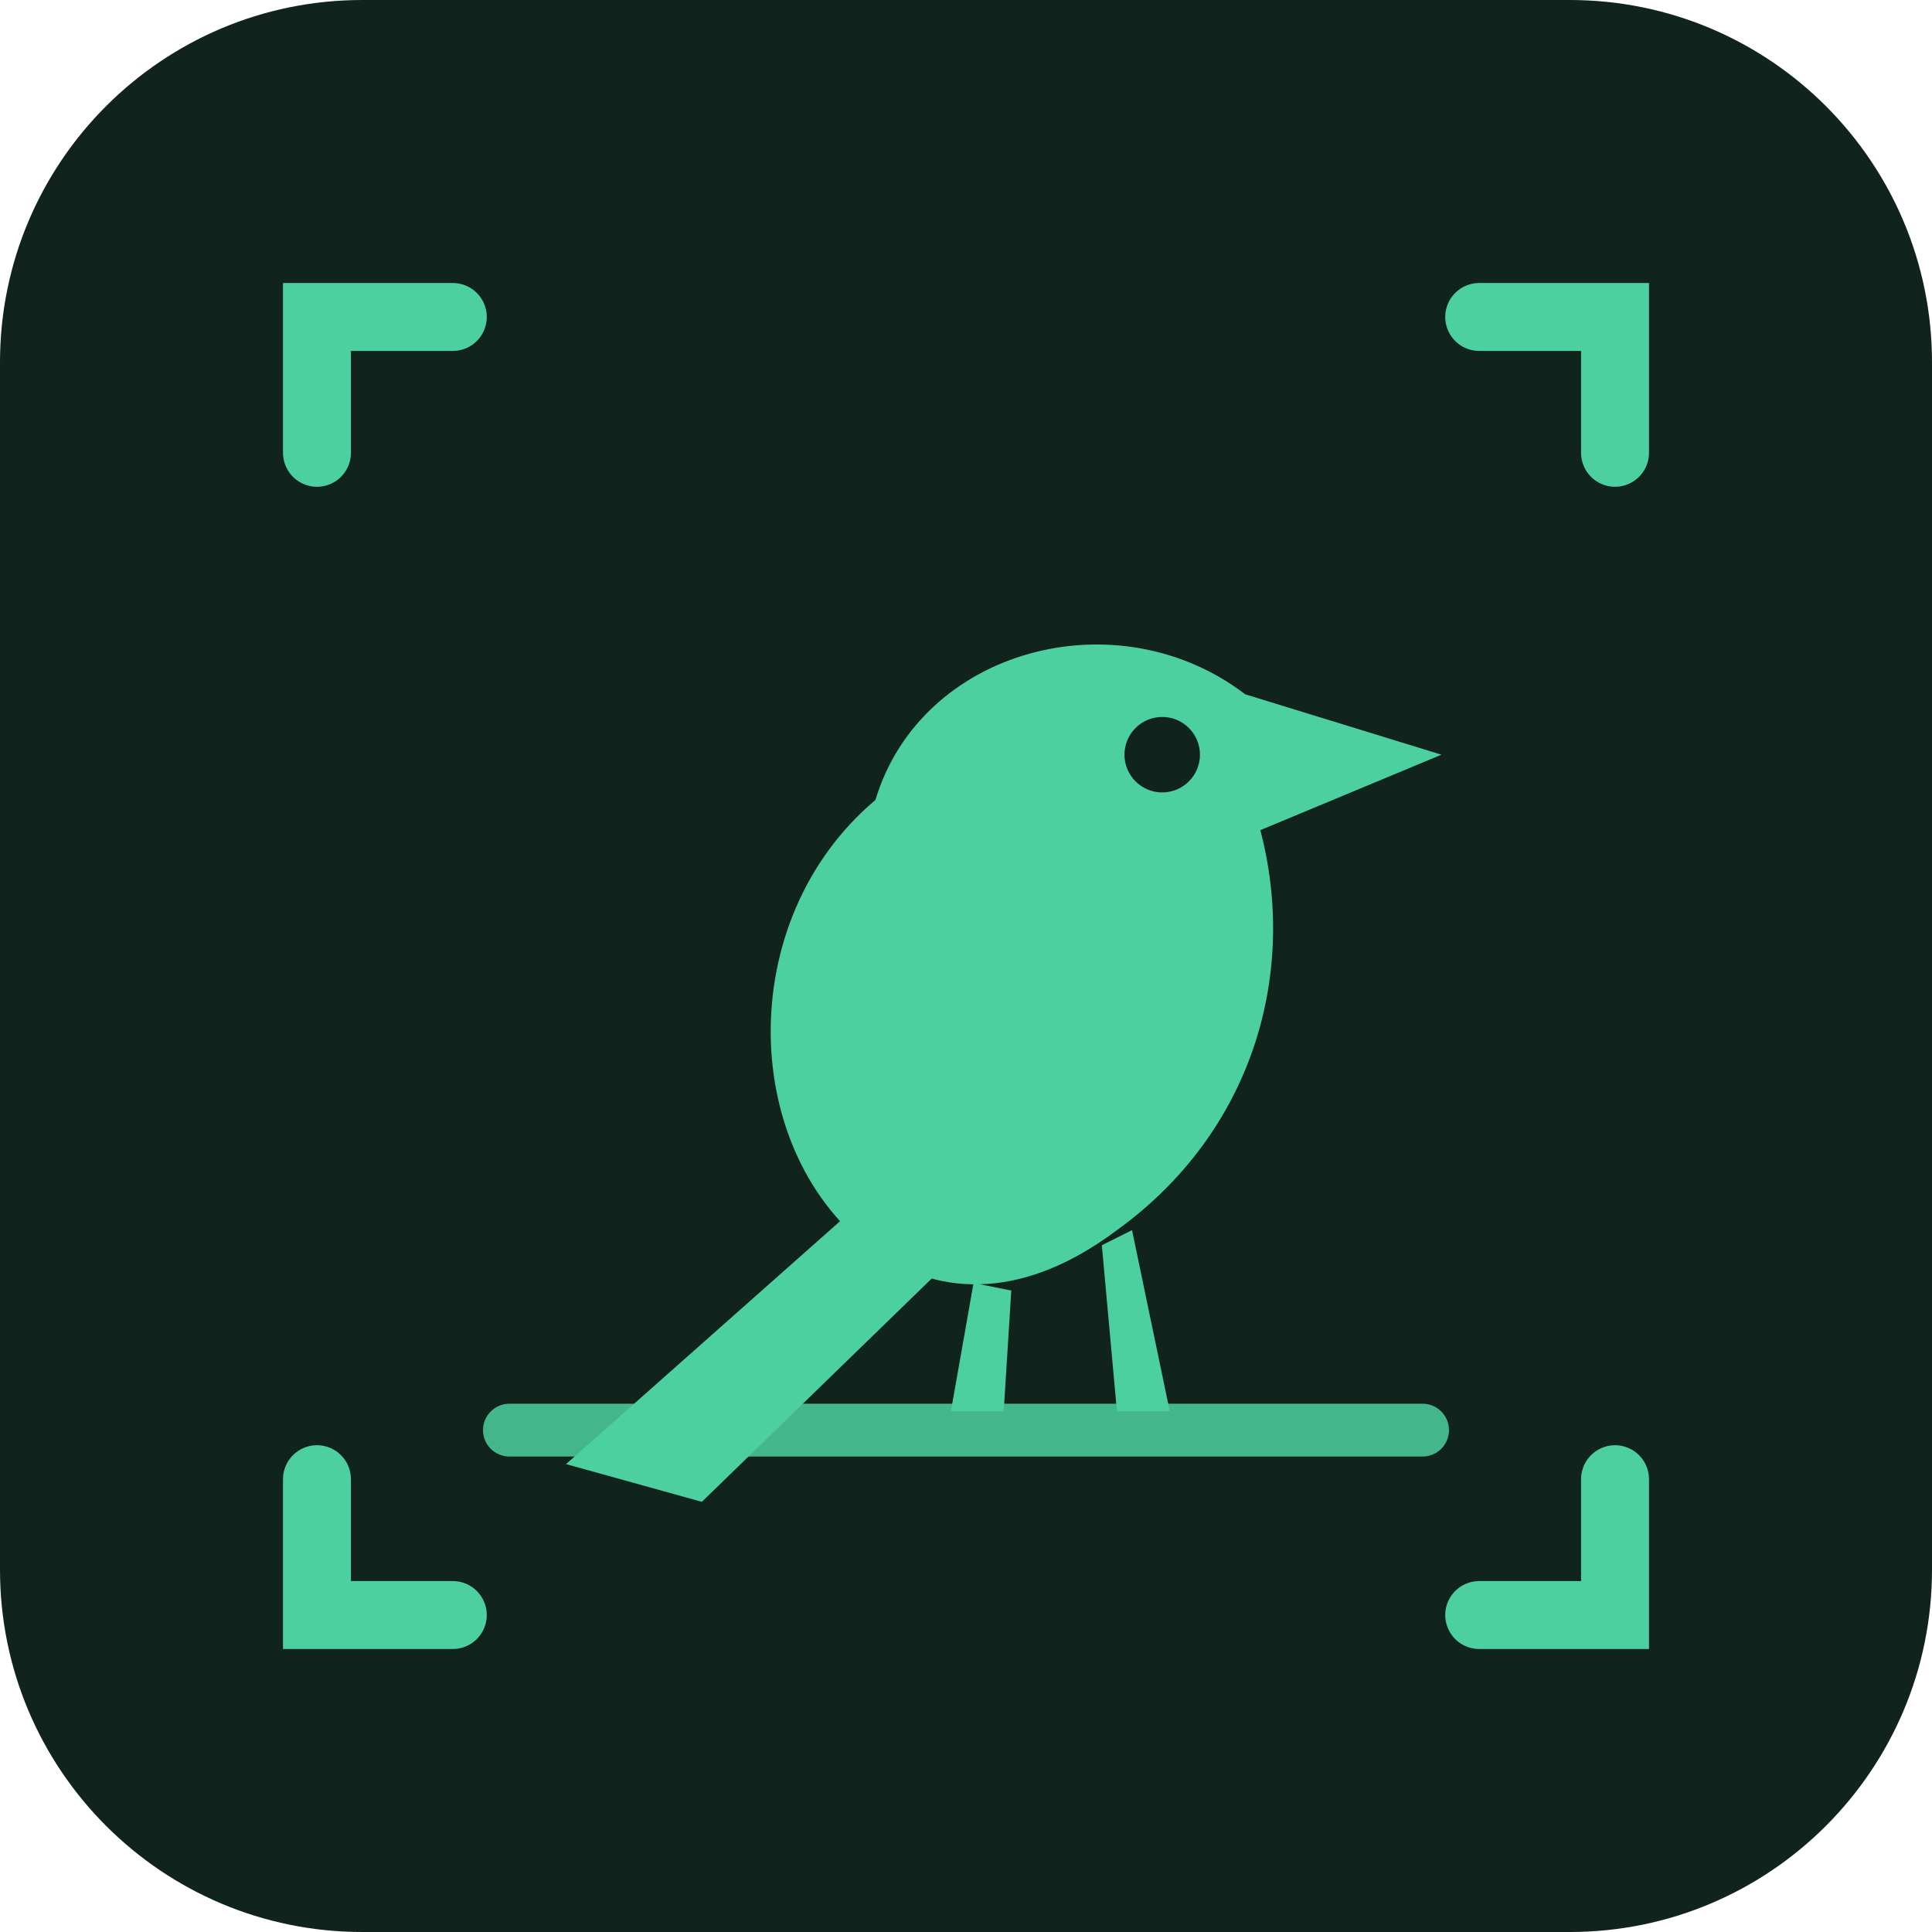
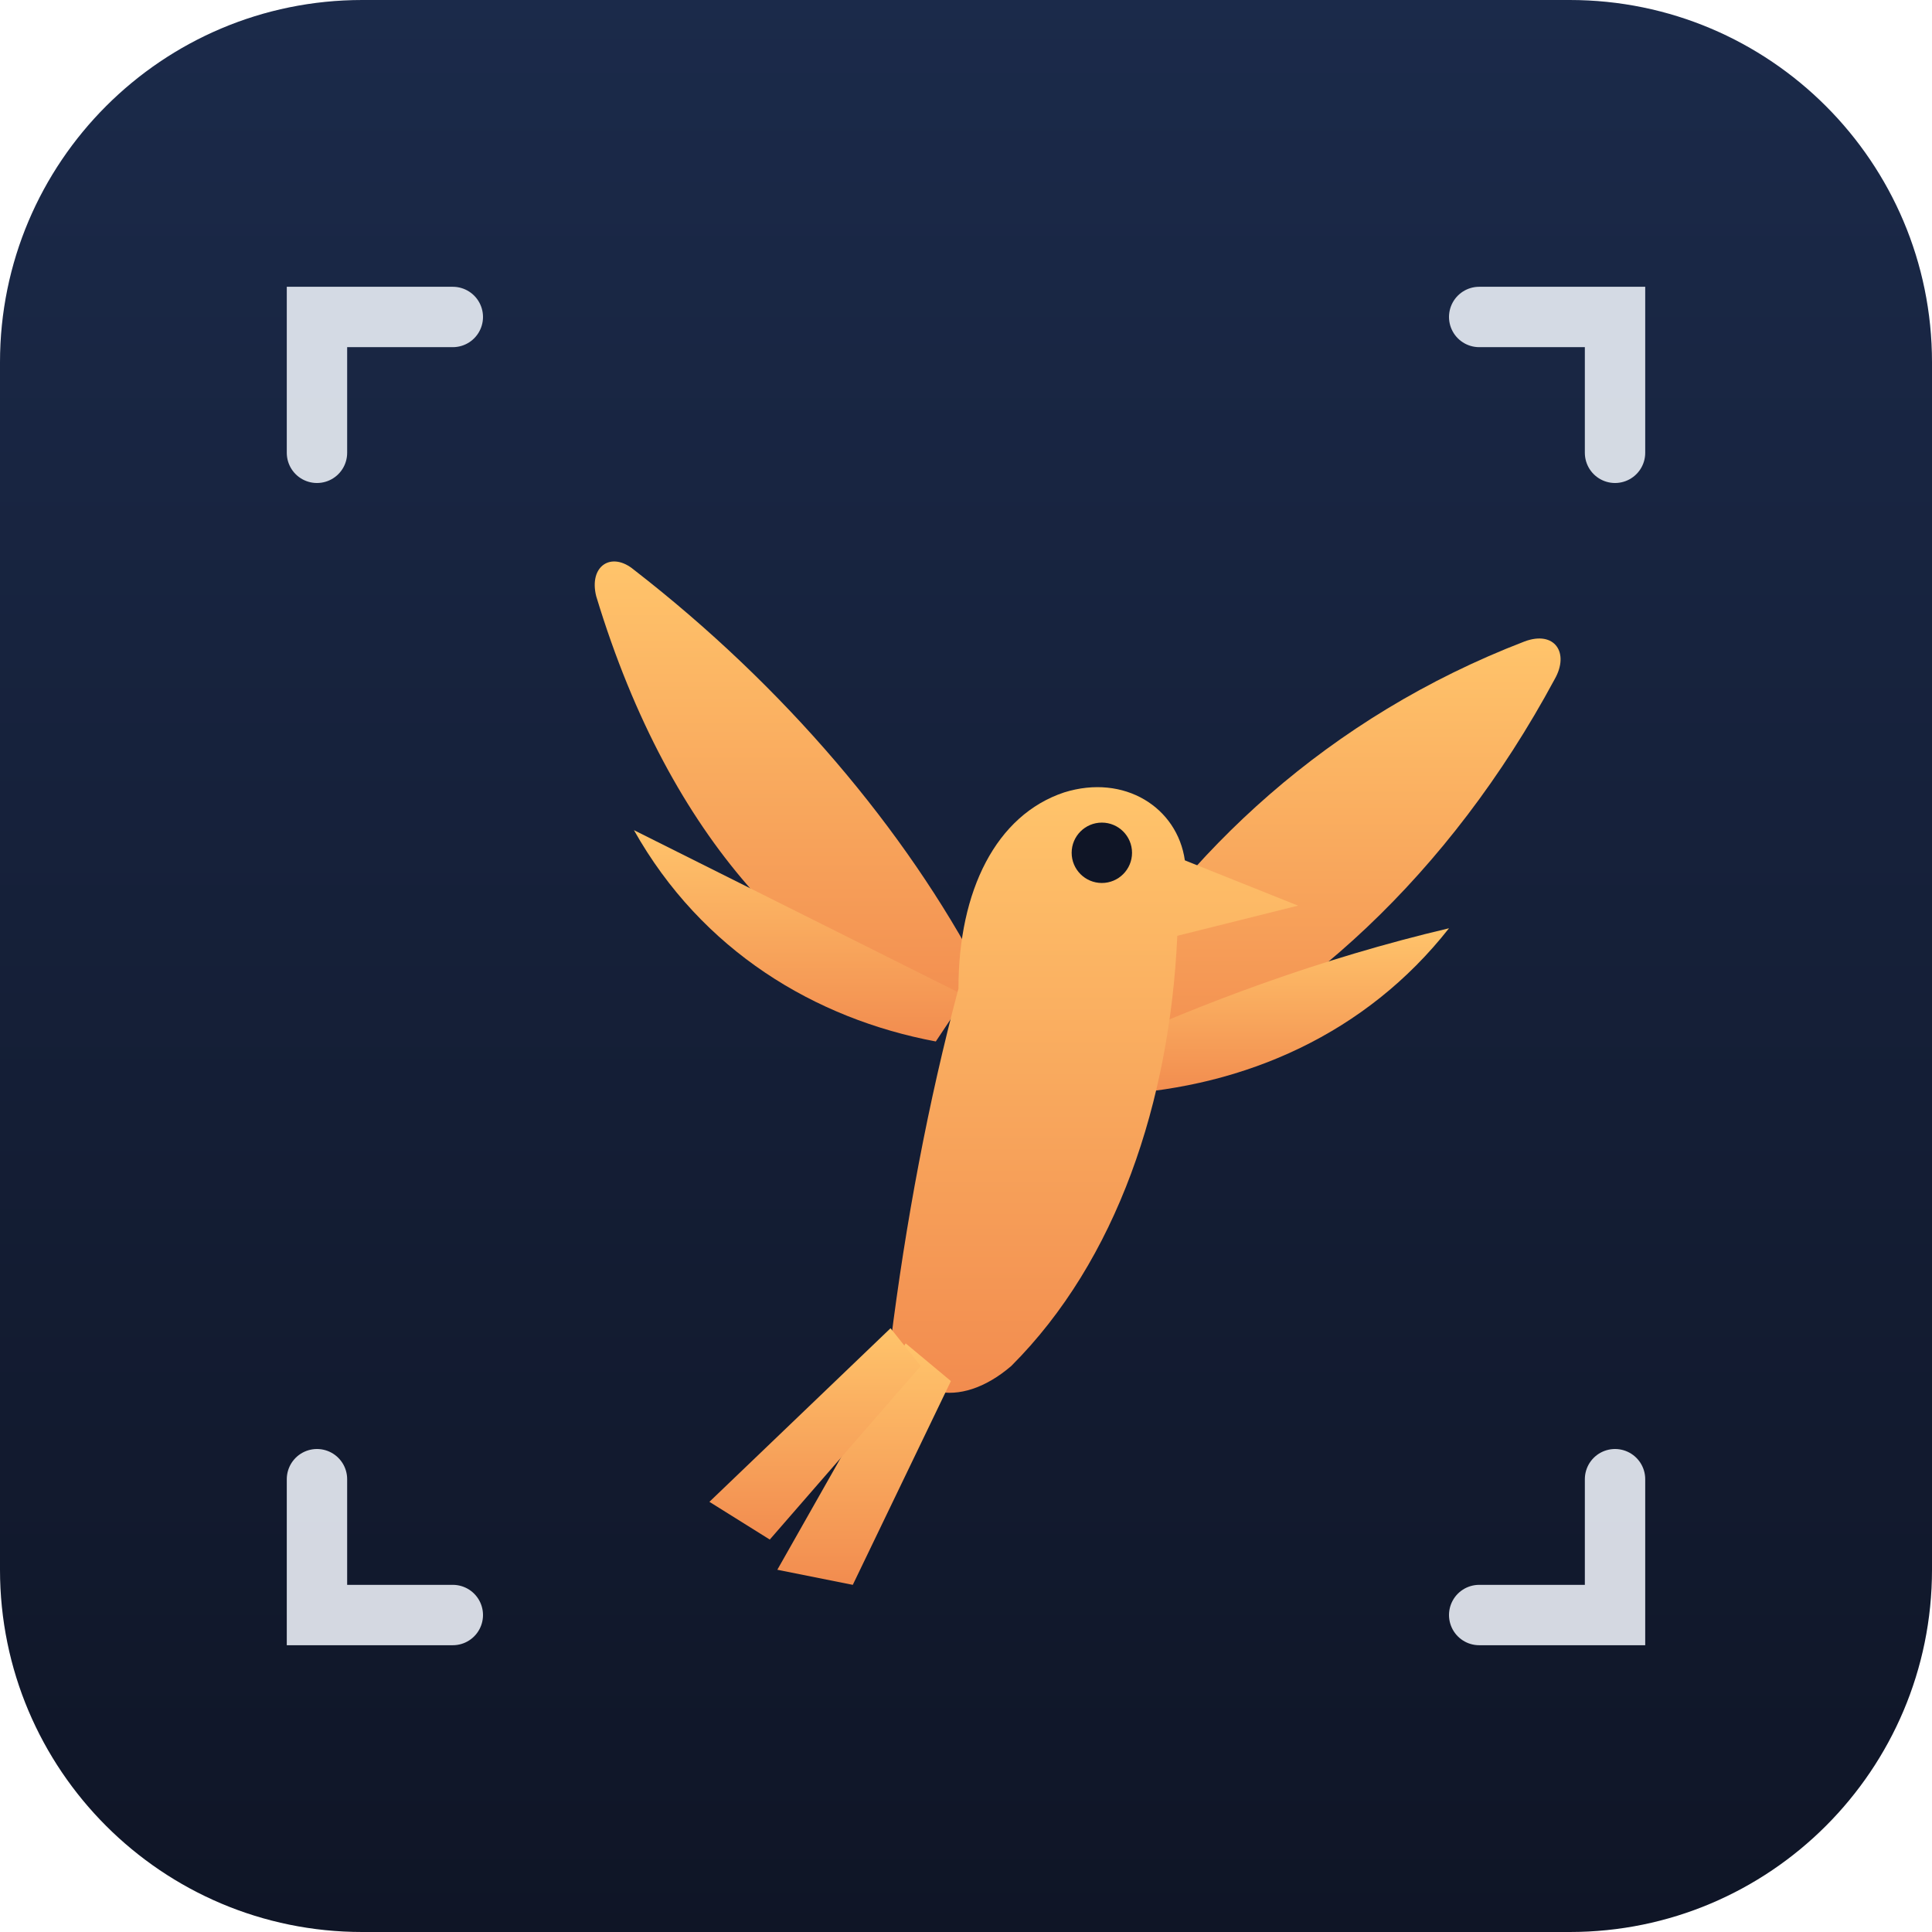
<svg xmlns="http://www.w3.org/2000/svg" viewBox="0 0 512 512">
-   <rect width="512" height="512" rx="96" fill="#10231c" />
-   <g fill="none" stroke="#4dd0a0" stroke-width="18" stroke-linecap="round">
+   <defs>
+     <linearGradient id="sky" x1="0" y1="0" x2="0" y2="1">
+       <stop offset="0" stop-color="#1b2a4a" />
+       <stop offset="1" stop-color="#0f1526" />
+     </linearGradient>
+     <linearGradient id="bird" x1="0" y1="0" x2="0" y2="1">
+       <stop offset="0" stop-color="#ffc46b" />
+       <stop offset="1" stop-color="#f28c4f" />
+     </linearGradient>
+   </defs>
+   <rect width="512" height="512" rx="96" fill="url(#sky)" />
+   <g fill="none" stroke="#e9edf5" stroke-opacity="0.9" stroke-width="16" stroke-linecap="round">
    <path d="M120 84 H84 V120" />
    <path d="M392 84 H428 V120" />
    <path d="M120 428 H84 V392" />
    <path d="M392 428 H428 V392" />
  </g>
-   <g fill="#4dd0a0">
-     <path d="M238 310 L150 388 L186 398 L256 330 Z" />
-     <path d="M232 332              C 196 306, 194 244, 232 212              C 244 172, 296 158, 330 184              L 382 200              L 334 220              C 344 258, 332 300, 296 326              C 272 344, 250 344, 232 332 Z" />
-     <path d="M258 340 L252 374 L266 374 L268 342 Z" />
-     <path d="M292 330 L296 374 L310 374 L300 326 Z" />
+   <g fill="url(#bird)">
+     <path d="M250 272              C 214 258, 178 224, 158 158              C 156 150, 162 146, 168 151              C 208 182, 240 220, 260 258              C 254 264, 250 266, 250 272 Z" />
+     <path d="M248 276 C 216 270, 186 252, 168 220 C 200 236, 232 252, 256 264 Z" />
+     <path d="M290 266              C 314 226, 352 190, 404 170              C 412 167, 416 173, 412 180              C 384 232, 344 268, 302 286              C 296 278, 292 272, 290 266 Z" />
+     <path d="M296 290 C 330 288, 362 274, 384 246 C 350 254, 318 266, 292 278 Z" />
+     <path d="M254 262              C 254 236, 264 216, 282 210              C 298 205, 312 214, 314 228              L 344 240              L 312 248              C 310 292, 296 334, 268 362              C 254 374, 240 370, 236 356              C 240 324, 246 292, 254 262 Z" />
+     <path d="M240 356 L 206 416 L 226 420 L 252 366 Z" />
+     <path d="M236 352 L 188 398 L 204 408 L 244 362 Z" />
  </g>
-   <rect x="128" y="372" width="256" height="14" rx="7" fill="#4dd0a0" opacity="0.85" />
-   <circle cx="308" cy="200" r="10" fill="#10231c" />
+   <circle cx="292" cy="226" r="8" fill="#0f1526" />
</svg>
